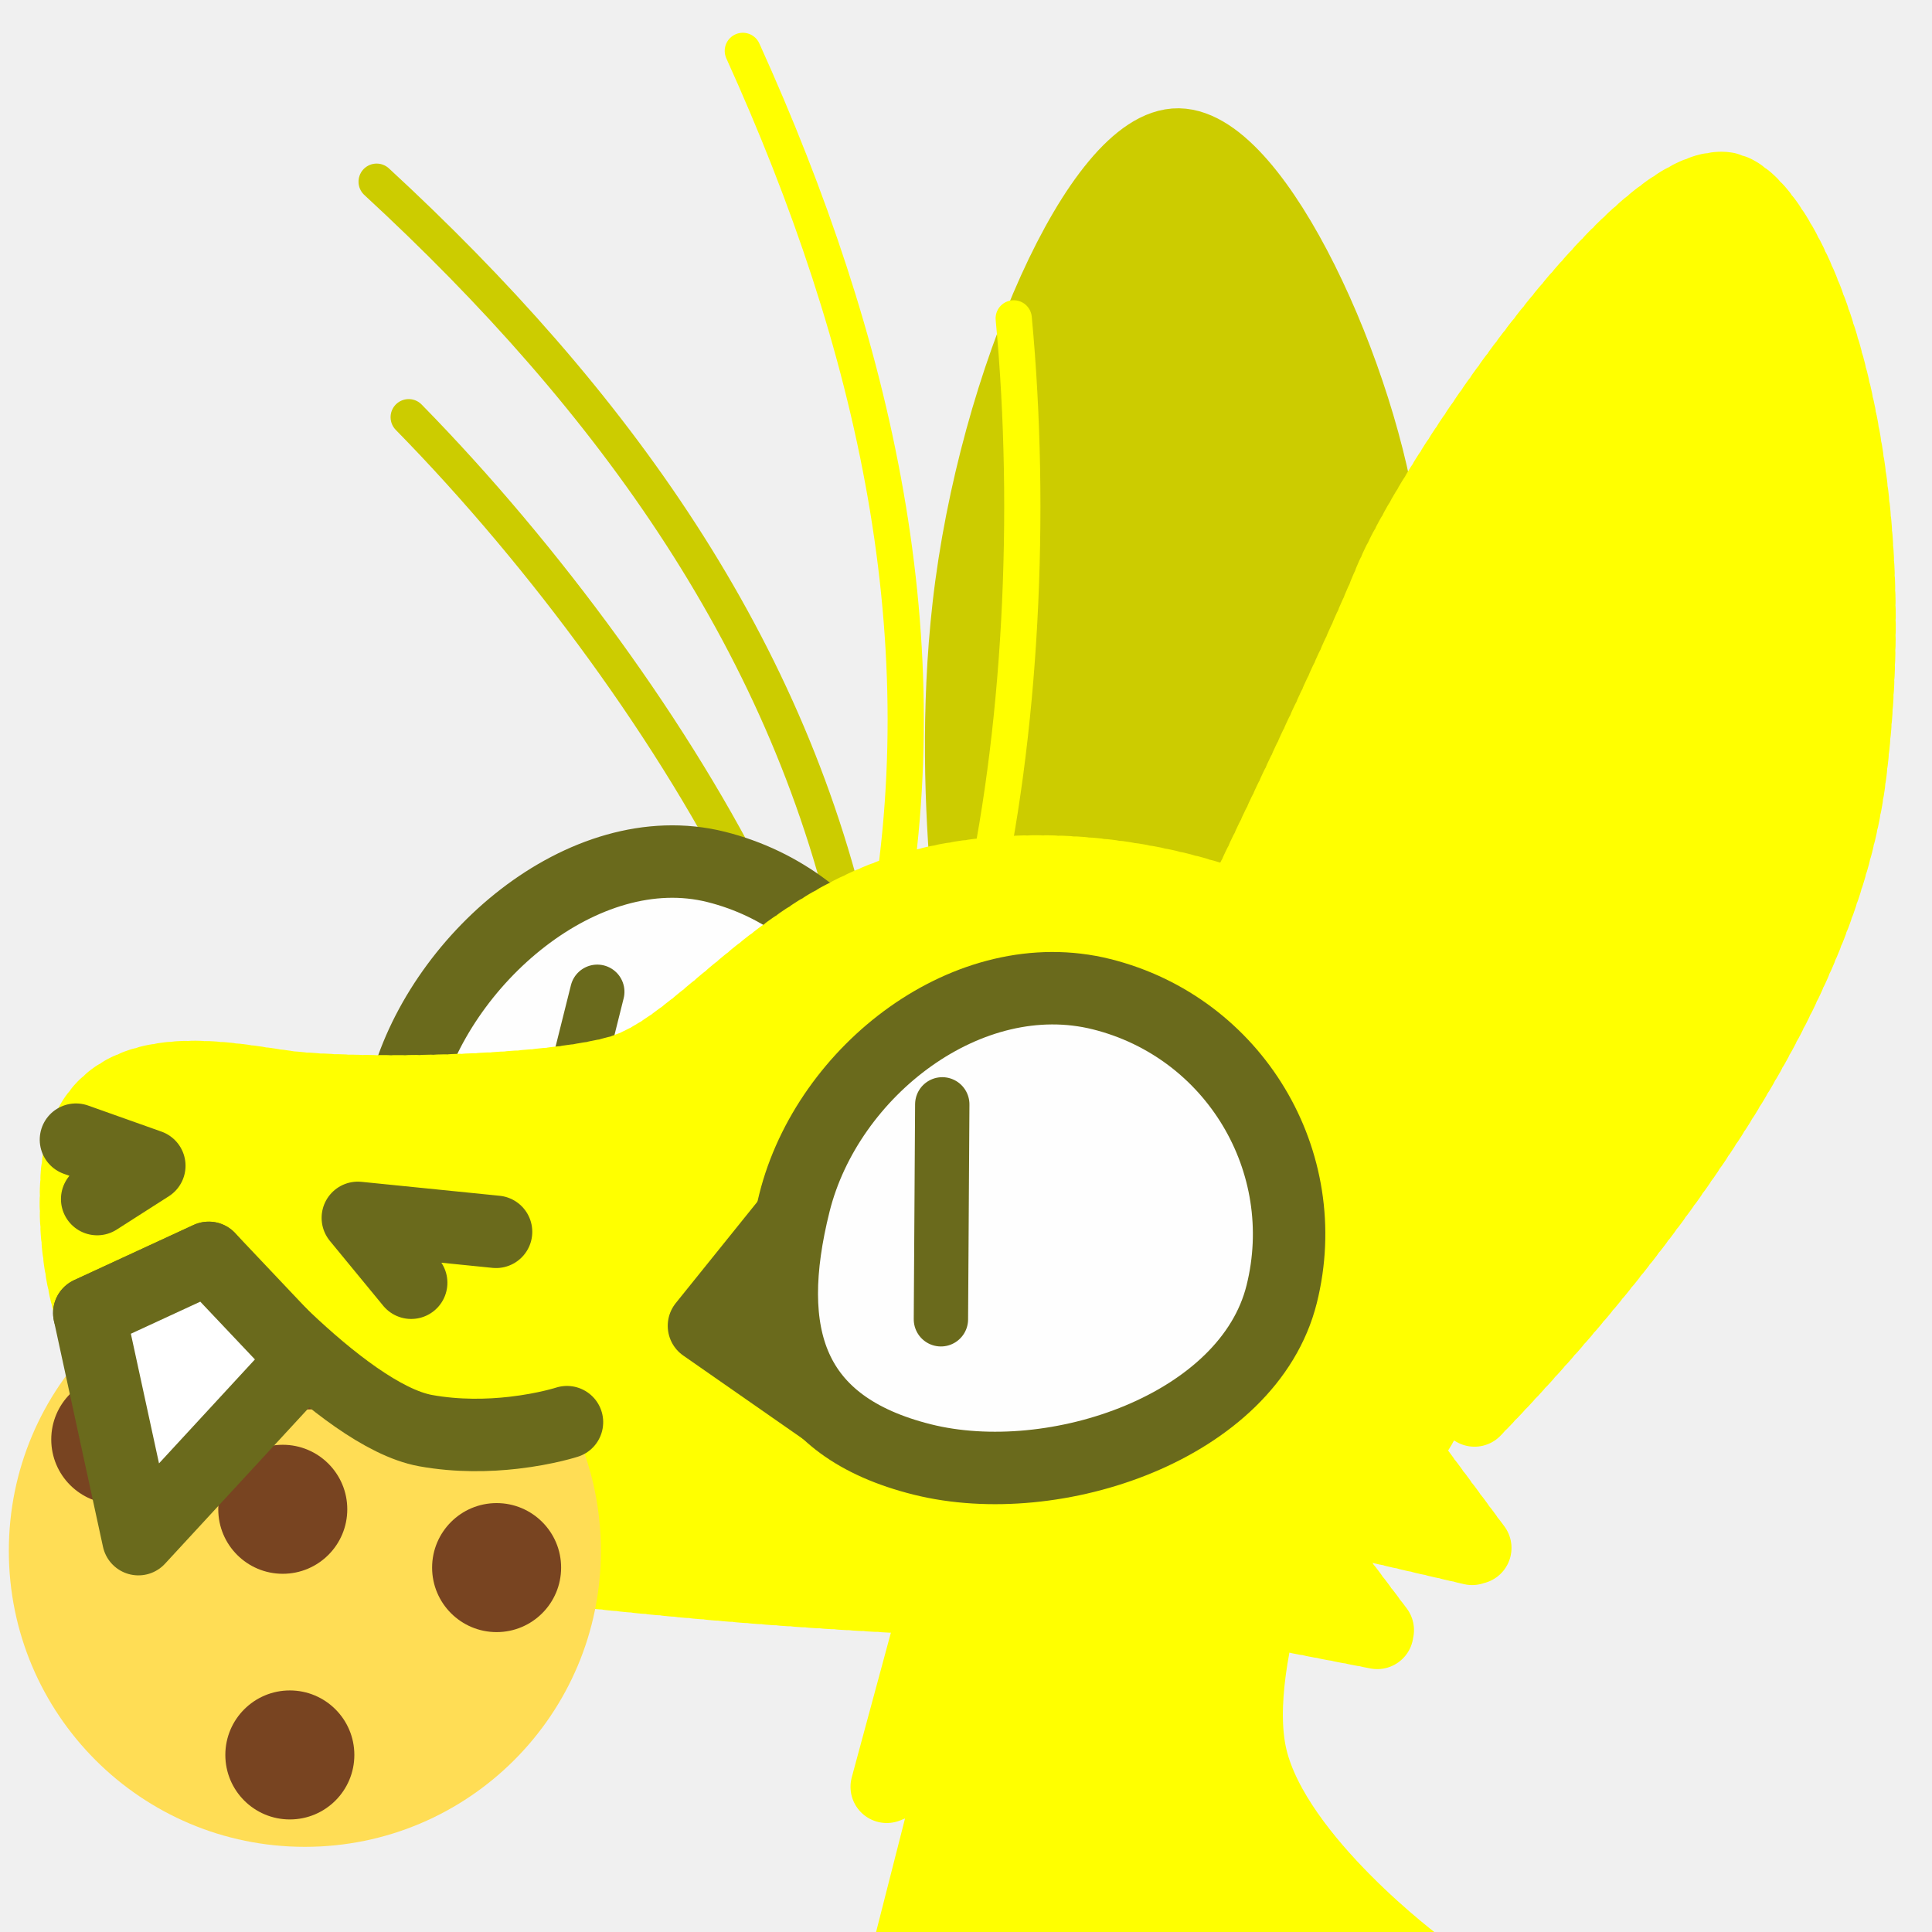
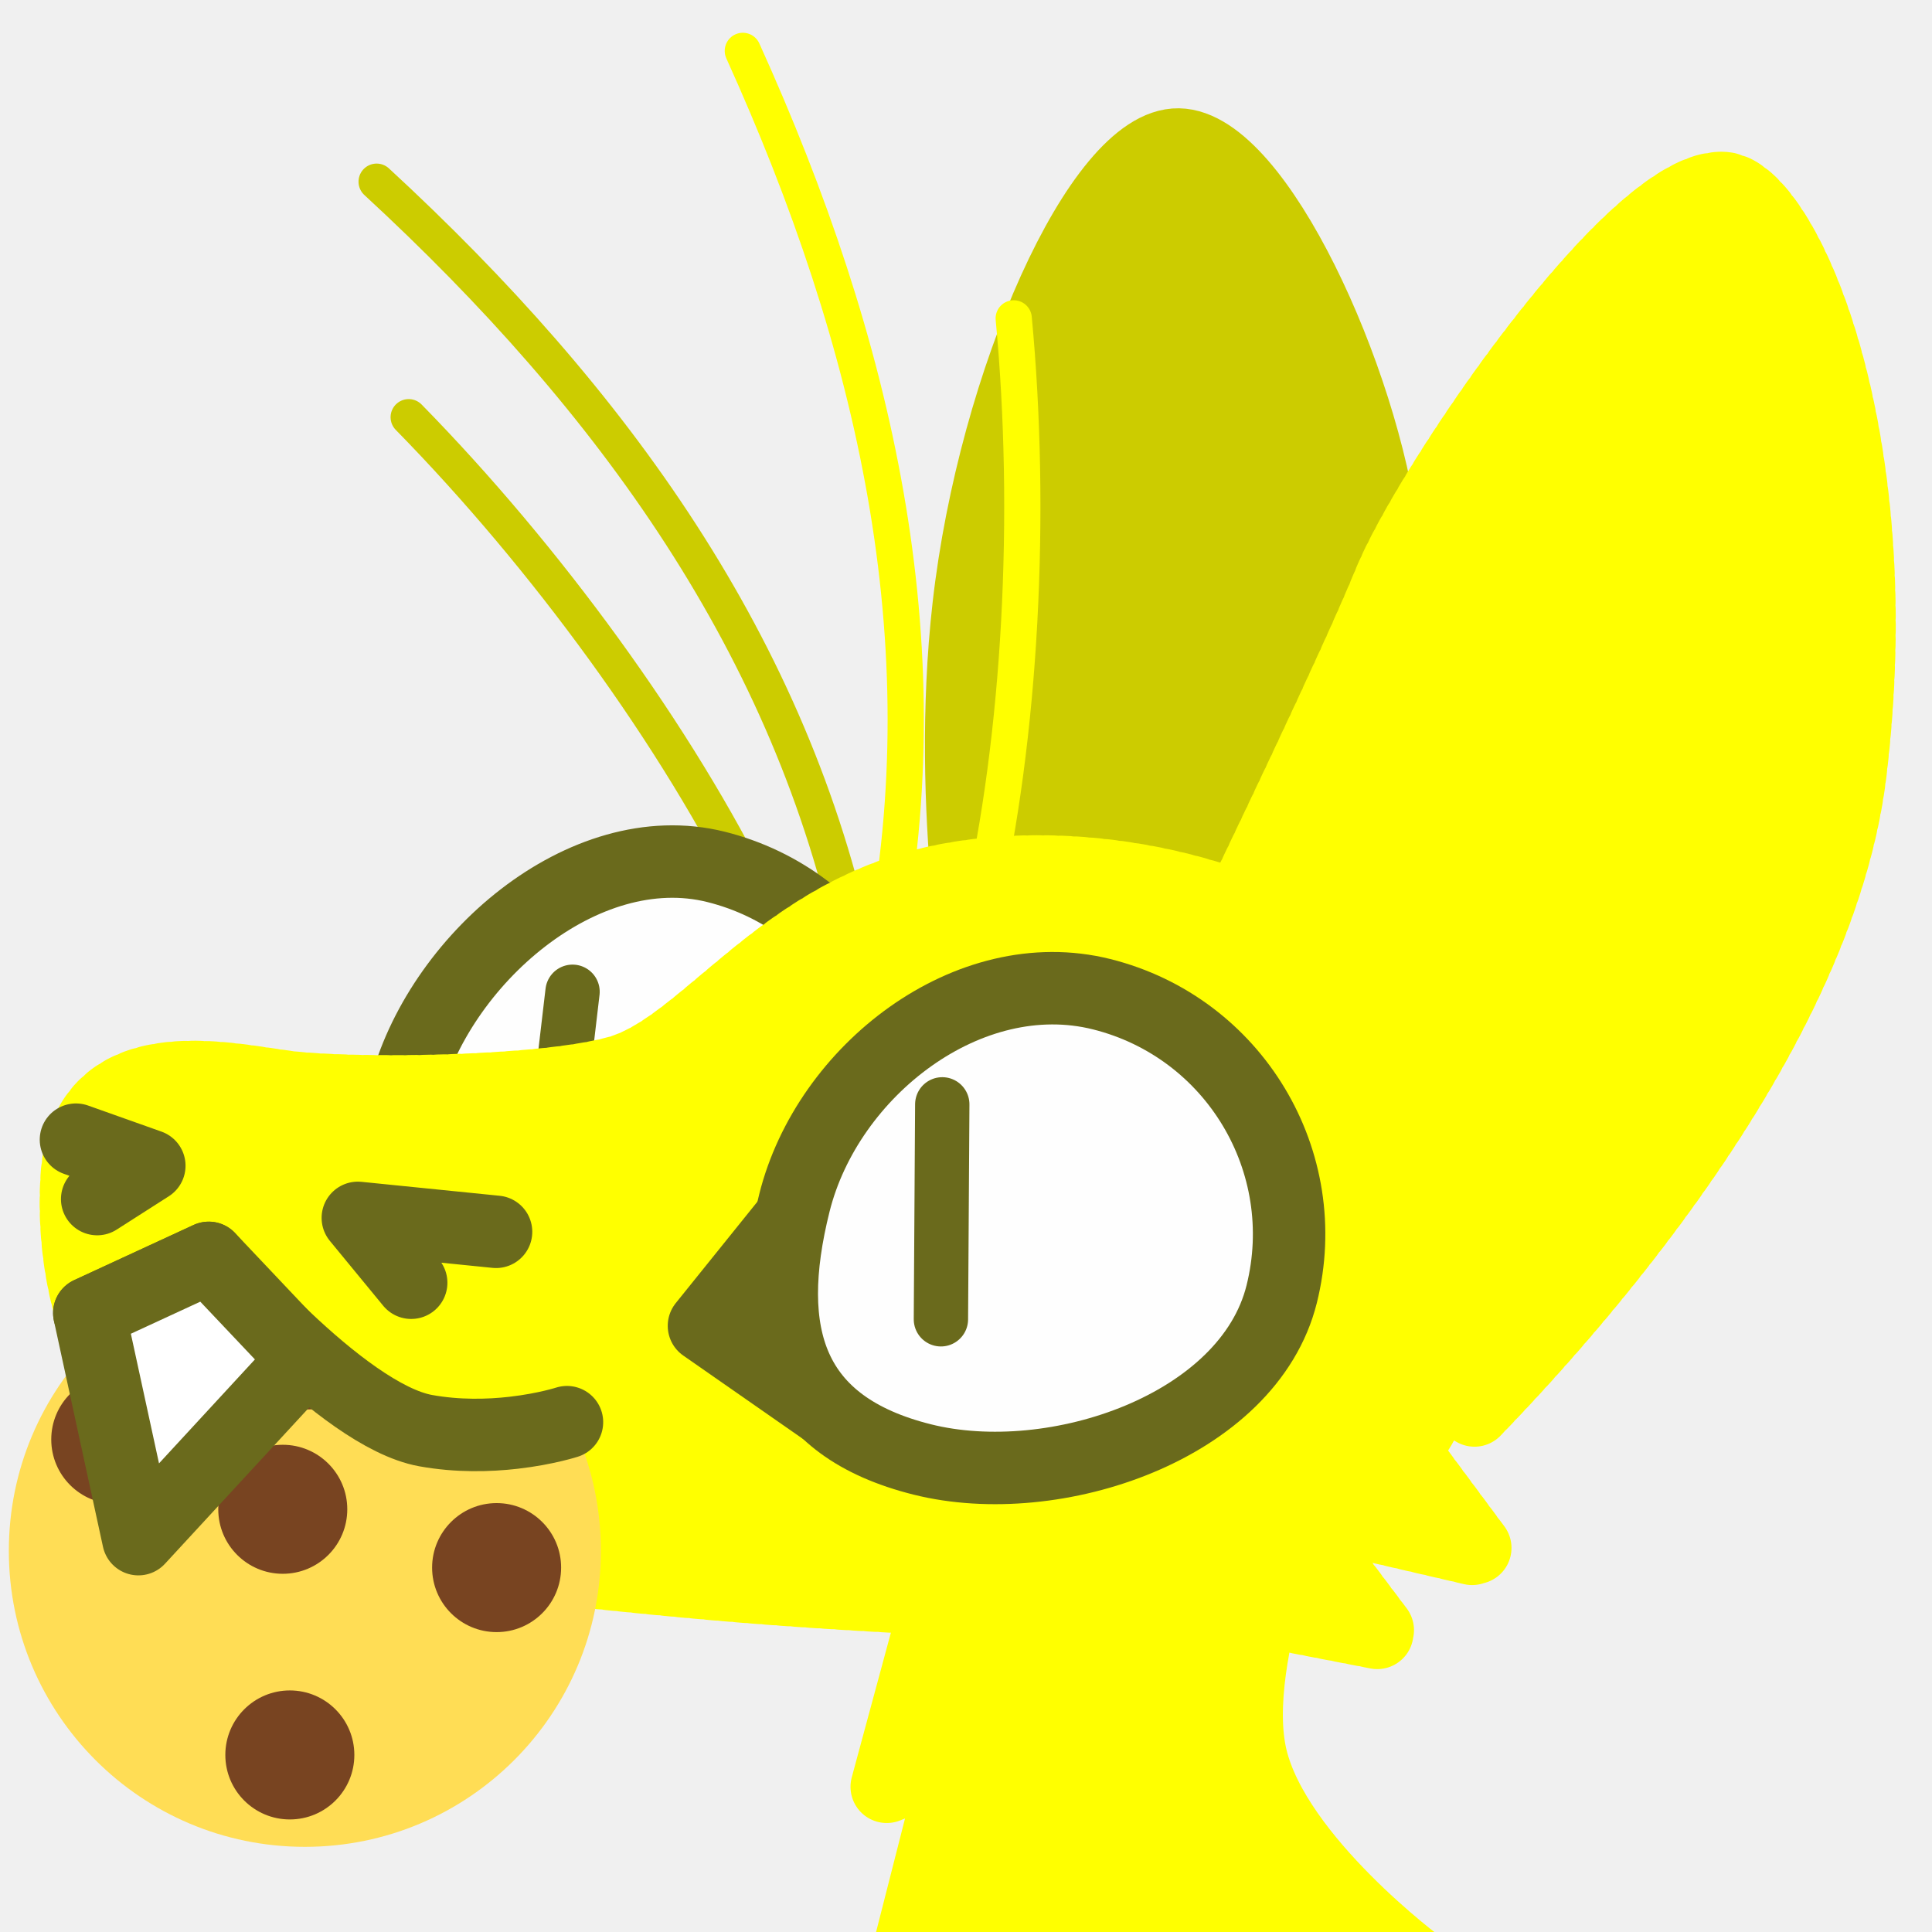
<svg xmlns="http://www.w3.org/2000/svg" version="1.1" id="svg824" width="1706.667" height="1706.667" viewBox="0 0 1706.667 1706.667">
  <defs id="defs828" />
  <g id="layer1" style="display:inline">
    <path style="display:none;fill:#123456;stroke:#123456;stroke-width:64;stroke-linecap:round;stroke-linejoin:round;-inkscape-stroke:none;paint-order:fill markers stroke;stop-color:#000000" d="m 1298.031,865.098 c 70.798,131.454 185.382,239.025 198.706,401.828 -29.438,-19.135 -55.932,-14.719 -79.483,13.247 91.022,54.7 58.514,175.917 81.69,267.15 l -99.353,6.624 c 66.759,58.919 81.773,128.186 90.522,198.706 l -494.507,2.208 c -24.38,-41.481 23.115,-208.563 66.236,-227.044 0,0 3.379,-20.015 -75.353,-9.455 C 1015.23,1271.09 1172.184,1096.186 1298.031,865.098 Z" id="path3091" />
    <path style="opacity:1;fill:#ffff00;fill-opacity:1;stroke:#ffff00;stroke-width:64;stroke-linecap:round;stroke-linejoin:round;stroke-miterlimit:4;stroke-dasharray:none;stroke-dashoffset:0;stroke-opacity:1;paint-order:fill markers stroke;stop-color:#000000" d="m 848.093,1338.888 -64.785,239.508 62.822,-25.521 -51.043,200.244 459.384,-15.705 c 0,0 -127.607,-94.233 -149.202,-184.539 -21.595,-90.306 51.043,-253.25 51.043,-253.25 z" id="path3340" />
    <g id="g12988" transform="rotate(14.03742,864.68,1035.706)">
      <path style="display:inline;fill:none;fill-opacity:1;stroke:#cccc00;stroke-width:32;stroke-linecap:round;stroke-linejoin:round;stroke-miterlimit:4;stroke-dasharray:none;stroke-dashoffset:0;stroke-opacity:1;paint-order:fill markers stroke;stop-color:#000000" d="m 214.247,510.634 c 146.957,90.167 298.173,215.743 401.657,338.766" id="path6280-0-6" />
      <path style="display:inline;fill:none;fill-opacity:1;stroke:#cccc00;stroke-width:32;stroke-linecap:round;stroke-linejoin:round;stroke-miterlimit:4;stroke-dasharray:none;stroke-dashoffset:0;stroke-opacity:1;paint-order:fill markers stroke;stop-color:#000000" d="M 136.307,315.67 C 386.364,452.289 592.003,626.13 711.506,872.152" id="path6280-3" />
      <g id="g12997">
        <path id="path1915-9" style="display:inline;fill:#fefefe;stroke:#6a6a1c;stroke-width:64;stroke-linecap:round;stroke-linejoin:round;paint-order:fill markers stroke;stop-color:#000000" d="m 792.618,1048.728 c 10e-6,120.717 -155.86,218.577 -276.577,218.577 -120.717,0 -160.577,-55.86 -160.577,-176.577 0,-120.717 97.86,-260.577 218.577,-260.577 120.717,0 218.577,97.86 218.577,218.577 z" />
-         <path style="opacity:1;fill:#ffffff;fill-opacity:1;stroke:#6a6a1c;stroke-width:48;stroke-linecap:round;stroke-linejoin:round;stroke-miterlimit:4;stroke-dasharray:none;stroke-dashoffset:0;stroke-opacity:1;paint-order:fill markers stroke;stop-color:#000000" d="M 498.974,962.622 V 1132.626" id="path2372" />
+         <path style="opacity:1;fill:#ffffff;fill-opacity:1;stroke:#6a6a1c;stroke-width:48;stroke-linecap:round;stroke-linejoin:round;stroke-miterlimit:4;stroke-dasharray:none;stroke-dashoffset:0;stroke-opacity:1;paint-order:fill markers stroke;stop-color:#000000" d="m 477.77,967.923 21.204,164.703" id="path2372" />
      </g>
      <path style="opacity:1;fill:#cccc00;fill-opacity:1;stroke:#cccc00;stroke-width:64;stroke-linecap:round;stroke-miterlimit:4;stroke-dasharray:none;stroke-dashoffset:0;stroke-opacity:1;paint-order:fill markers stroke;stop-color:#000000" d="m 834.171,894.549 c 0,0 -75.393,-160.403 -99.507,-341.537 -26.528,-199.265 14.089,-425.401 80.873,-441.019 66.784,-15.618 208.006,160.036 259.205,292.512 51.199,132.475 69.033,440.632 69.033,440.632 z" id="path1640" />
      <path id="path1148" style="display:inline;opacity:1;fill:#ffff00;stroke:#ffff00;stroke-width:64;stroke-linecap:round;stroke-linejoin:round;stroke-miterlimit:4;stroke-dasharray:6.4, 6.4;stroke-dashoffset:0;stroke-opacity:1;paint-order:fill markers stroke;stop-color:#000000" d="m 1299.055,1153.559 c 0,0 -0.108,-10.821 -0.951,-28.418 -0.422,-8.799 -1.026,-19.291 -1.895,-30.973 -0.869,-11.681 -2,-24.552 -3.473,-38.105 -1.473,-13.553 -3.289,-27.788 -5.523,-42.201 -2.235,-14.413 -4.889,-29.005 -8.043,-43.268 -1.577,-7.131 -3.279,-14.182 -5.115,-21.086 -1.836,-6.904 -3.807,-13.662 -5.922,-20.213 -2.115,-6.551 -4.373,-12.892 -6.787,-18.963 -2.414,-6.071 -4.983,-11.87 -7.715,-17.334 -2.732,-5.464 -5.935,-10.786 -9.539,-15.961 -3.604,-5.175 -7.611,-10.205 -11.949,-15.084 -4.338,-4.879 -9.007,-9.609 -13.94,-14.186 -4.932,-4.576 -10.126,-8.999 -15.514,-13.266 -5.387,-4.266 -10.967,-8.375 -16.67,-12.324 -5.703,-3.949 -11.53,-7.738 -17.41,-11.363 -11.761,-7.251 -23.737,-13.847 -35.371,-19.76 -11.634,-5.913 -22.926,-11.142 -33.32,-15.66 -10.395,-4.519 -19.891,-8.326 -27.934,-11.395 -16.085,-6.137 -26.354,-9.318 -26.354,-9.318 -106.831,-15.988 -232.175,6.969 -312.625,60.014 -101.267,66.77 -136.887,176.629 -198.707,211.955 -61.82,35.325 -225.2,77.273 -280.396,83.897 -55.196,6.623 -183.25,6.625 -161.172,123.641 22.078,117.016 112.599,282.605 377.541,247.279 264.942,-35.326 313.515,-44.157 536.508,-88.314 22.897,-4.534 53.848,-18.32 86.828,-36.947 l 213.871,-11.428 -92.926,-75.256 c 5.358,-4.84 10.6,-9.718 15.633,-14.637 l 142.076,-2.375 -84.881,-69.668 c 3.481,-6.554 6.481,-13.021 8.627,-19.307 1.052,-3.082 2.033,-6.627 3.047,-9.977 z" />
      <path style="display:none;fill:#123456;stroke:#123456;stroke-width:64;stroke-linecap:round;stroke-linejoin:round;-inkscape-stroke:none;paint-order:fill markers stroke;stop-color:#000000" d="M 880.931,744.045 C 763.916,771.643 622.613,916.257 622.613,916.257 620.953,833.211 611.28,749.437 735.213,677.809 c -124.695,-7.457 -249.288,-15.117 -408.452,46.365 0,0 303.226,-263.622 490.142,-280.397 172.212,-15.455 264.942,37.533 264.942,37.533 -0.192,-45.683 -31.458,-88.259 -90.522,-128.055 0,0 295.852,97.145 333.385,194.291 37.533,97.145 28.702,167.796 28.702,167.796 l -243.752,34.923 c 0,0 -111.711,-33.819 -228.727,-6.221 z" id="path1637" />
      <g id="g1806" transform="translate(1219.241,525.5313)">
        <circle style="fill:#ffdd55;stroke:none;stroke-width:64;stroke-linecap:round;stroke-linejoin:round;paint-order:fill markers stroke;stop-color:#000000" id="path873" cx="-1063.094" cy="743.172" transform="rotate(-14.03742)" r="261.498" />
        <circle style="fill:#784421;stroke:none;stroke-width:64;stroke-linecap:round;stroke-linejoin:round;paint-order:fill markers stroke;stop-color:#000000" id="path1029" cx="-1230.141" cy="644.818" transform="rotate(-14.03742)" r="56.983" />
        <circle style="display:inline;fill:#784421;stroke:none;stroke-width:64;stroke-linecap:round;stroke-linejoin:round;paint-order:fill markers stroke;stop-color:#000000" id="path1029-4" cx="-1082.609" cy="706.485" transform="rotate(-14.03742)" r="56.983" />
        <circle style="display:inline;fill:#784421;stroke:none;stroke-width:64;stroke-linecap:round;stroke-linejoin:round;paint-order:fill markers stroke;stop-color:#000000" id="path1029-11" cx="-1076.364" cy="923.489" transform="rotate(-14.03742)" r="56.983" />
        <circle style="display:inline;fill:#784421;stroke:none;stroke-width:64;stroke-linecap:round;stroke-linejoin:round;paint-order:fill markers stroke;stop-color:#000000" id="path1029-9" cx="-893.705" cy="758.004" transform="rotate(-14.03742)" r="56.983" />
        <circle style="display:inline;fill:#784421;stroke:none;stroke-width:64;stroke-linecap:round;stroke-linejoin:round;paint-order:fill markers stroke;stop-color:#000000" id="path1029-1" cx="-1060.752" cy="561.294" transform="rotate(-14.03742)" r="56.983" />
      </g>
      <path id="path13483" style="display:inline;opacity:1;fill:#ffff00;stroke:#ffff00;stroke-width:64;stroke-linecap:round;stroke-linejoin:round;stroke-miterlimit:4;stroke-dasharray:6.4, 6.4;stroke-dashoffset:0;stroke-opacity:1;paint-order:fill markers stroke;stop-color:#000000" d="m 1292.465,32.427 c -78.399,13.079 -189.645,320.445 -202.472,409.824 -11.421,79.578 -53.232,282.096 -65.136,339.497 0,0 10.652,1.448 27.528,4.855 8.438,1.703 18.431,3.896 29.428,6.643 10.996,2.747 22.995,6.046 35.443,9.964 12.448,3.918 25.347,8.453 38.14,13.67 6.397,2.608 12.767,5.386 19.043,8.343 6.276,2.957 12.455,6.091 18.471,9.413 6.016,3.322 11.867,6.83 17.485,10.532 5.618,3.702 11.002,7.599 16.084,11.698 5.082,4.099 9.861,8.401 14.268,12.912 4.407,4.512 8.441,9.234 12.036,14.174 3.594,4.94 7.082,10.238 10.462,15.828 3.38,5.591 6.651,11.474 9.815,17.588 3.164,6.113 6.22,12.455 9.167,18.963 2.947,6.508 5.786,13.182 8.515,19.957 5.458,13.549 10.477,27.505 15.053,41.354 4.576,13.849 8.71,27.591 12.393,40.717 3.683,13.126 6.917,25.635 9.696,37.015 2.779,11.379 5.101,21.629 6.965,30.239 3.728,17.219 5.614,27.874 5.614,27.874 76.201,-131.87 213.467,-405.661 185.463,-627.421 C 1487.585,202.448 1343.305,23.946 1292.465,32.427 Z" />
      <g id="g13003">
        <path style="opacity:1;fill:#ffff00;fill-opacity:1;stroke:none;stroke-width:64;stroke-linecap:round;stroke-linejoin:round;stroke-miterlimit:4;stroke-dasharray:none;stroke-dashoffset:0;stroke-opacity:1;paint-order:fill markers stroke;stop-color:#000000" d="m 132.471,1346.787 90.522,-72.859 c 0,0 146.935,106.632 222.993,101.561 66.235,-4.416 119.224,-37.533 119.224,-37.533 l -32.922,-235.898 -431.652,43.553 -7.57,162.817 z" id="path3264" />
        <path style="opacity:1;fill:none;fill-opacity:1;stroke:#6a6a1c;stroke-width:64;stroke-linecap:round;stroke-linejoin:round;stroke-miterlimit:4;stroke-dasharray:none;stroke-dashoffset:0;stroke-opacity:1;paint-order:fill markers stroke;stop-color:#000000" d="m 83.898,1201.07 68.443,6.623 -37.533,39.741" id="path2163" />
        <path style="opacity:1;fill:none;fill-opacity:1;stroke:#6a6a1c;stroke-width:64;stroke-linecap:round;stroke-linejoin:round;stroke-miterlimit:4;stroke-dasharray:none;stroke-dashoffset:0;stroke-opacity:1;paint-order:fill markers stroke;stop-color:#000000" d="m 401.828,1251.85 -59.612,-44.157 121.432,-17.663" id="path2198" />
        <path style="opacity:1;fill:#ffff00;fill-opacity:1;stroke:#6a6a1c;stroke-width:64;stroke-linecap:round;stroke-linejoin:round;stroke-miterlimit:4;stroke-dasharray:none;stroke-dashoffset:0;stroke-opacity:1;paint-order:fill markers stroke;stop-color:#000000" d="m 132.471,1346.787 90.522,-72.859 c 0,0 146.935,106.632 222.993,101.561 28.819,-1.921 55.13,-9.276 75.66,-16.973 13.914,-5.216 25.172,-10.589 32.756,-14.534 6.945,-3.612 10.808,-6.027 10.808,-6.027" id="path2200" />
        <path style="opacity:1;fill:#ffffff;fill-opacity:1;stroke:#6a6a1c;stroke-width:64;stroke-linecap:round;stroke-linejoin:round;stroke-miterlimit:4;stroke-dasharray:none;stroke-dashoffset:0;stroke-opacity:1;paint-order:fill markers stroke;stop-color:#000000" d="m 222.993,1530.039 -90.522,-183.251 90.522,-72.859 103.769,66.235 z" id="path2202" />
      </g>
      <g id="g12993">
        <path style="opacity:1;fill:#6a6a1c;fill-opacity:1;stroke:#6a6a1c;stroke-width:64;stroke-linecap:round;stroke-linejoin:round;stroke-miterlimit:4;stroke-dasharray:none;stroke-dashoffset:0;stroke-opacity:1;paint-order:fill markers stroke;stop-color:#000000" d="m 661.976,1226.049 53.367,-115.501 86.531,168.711 z" id="path7852" />
        <path id="path1915" style="opacity:1;fill:#fefefe;stroke:#6a6a1c;stroke-width:64;stroke-linecap:round;stroke-linejoin:round;paint-order:fill markers stroke;stop-color:#000000" d="m 1150.289,1075.222 c 0,120.717 -151.86,218.577 -272.577,218.577 -120.717,0 -164.577,-71.86 -164.577,-192.577 -2e-5,-120.717 97.86,-244.577 218.577,-244.577 120.717,-2e-5 218.577,97.86 218.577,218.577 z" />
        <path style="opacity:1;fill:#ffffff;fill-opacity:1;stroke:#6a6a1c;stroke-width:48;stroke-linecap:round;stroke-linejoin:round;stroke-miterlimit:4;stroke-dasharray:none;stroke-dashoffset:0;stroke-opacity:1;paint-order:fill markers stroke;stop-color:#000000" d="M 818.741,985.185 863.639,1169.675" id="path2350" />
      </g>
      <path style="opacity:1;fill:none;fill-opacity:1;stroke:#ffff00;stroke-width:32;stroke-linecap:round;stroke-linejoin:round;stroke-miterlimit:4;stroke-dasharray:none;stroke-dashoffset:0;stroke-opacity:1;paint-order:fill markers stroke;stop-color:#000000" d="M 422.098,125.101 C 599.1,348.402 720.689,588.661 734.815,861.807" id="path6280" />
      <path style="display:inline;fill:none;fill-opacity:1;stroke:#ffff00;stroke-width:32;stroke-linecap:round;stroke-linejoin:round;stroke-miterlimit:4;stroke-dasharray:none;stroke-dashoffset:0;stroke-opacity:1;paint-order:fill markers stroke;stop-color:#000000" d="m 711.568,296.293 c 57.336,162.601 95.675,355.385 98.55,516.119" id="path6280-0" />
    </g>
  </g>
</svg>
